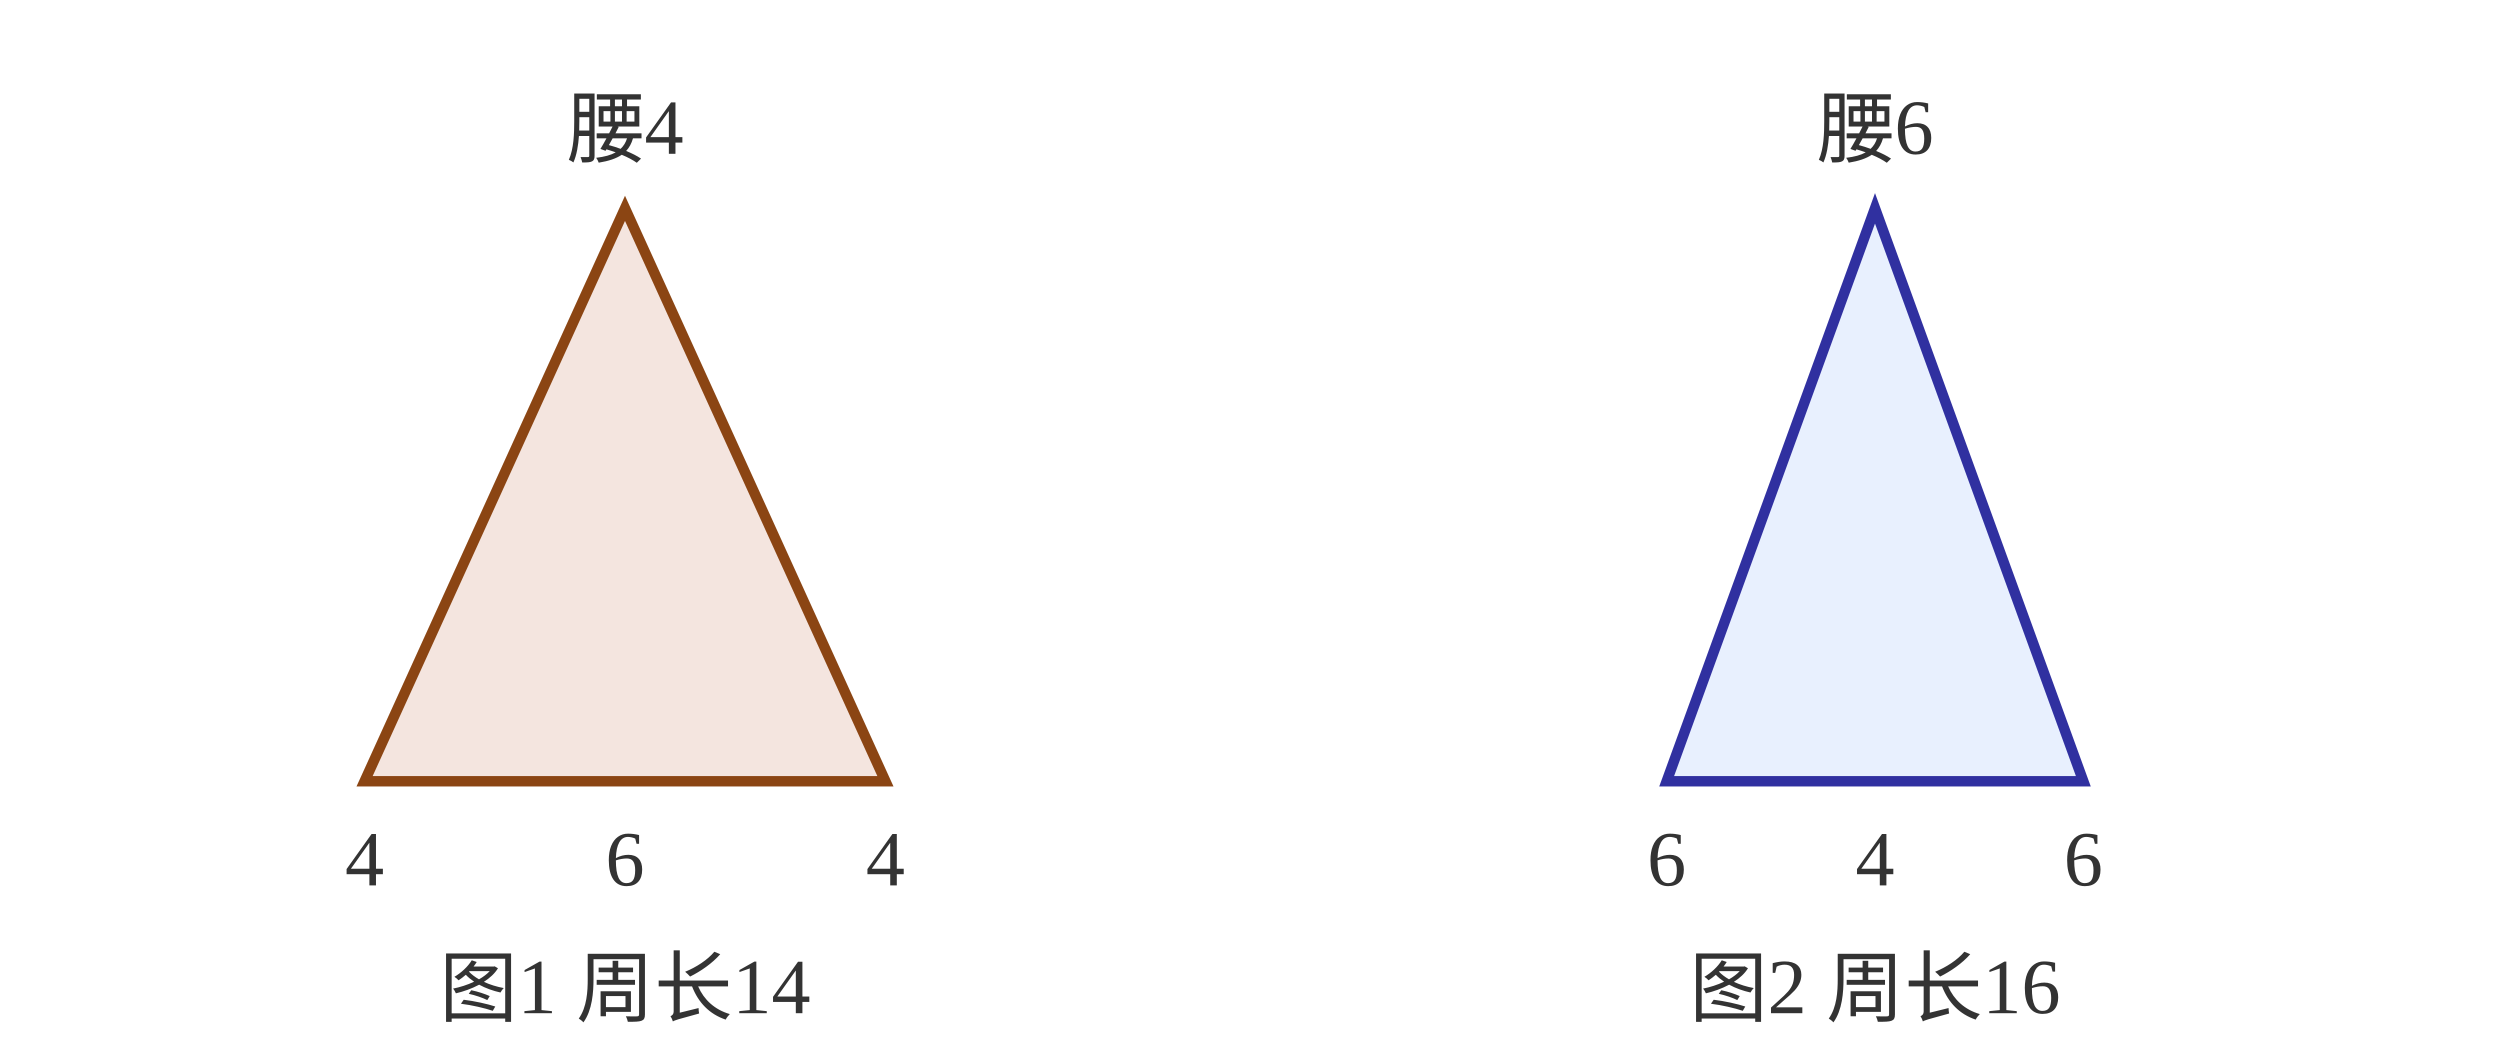
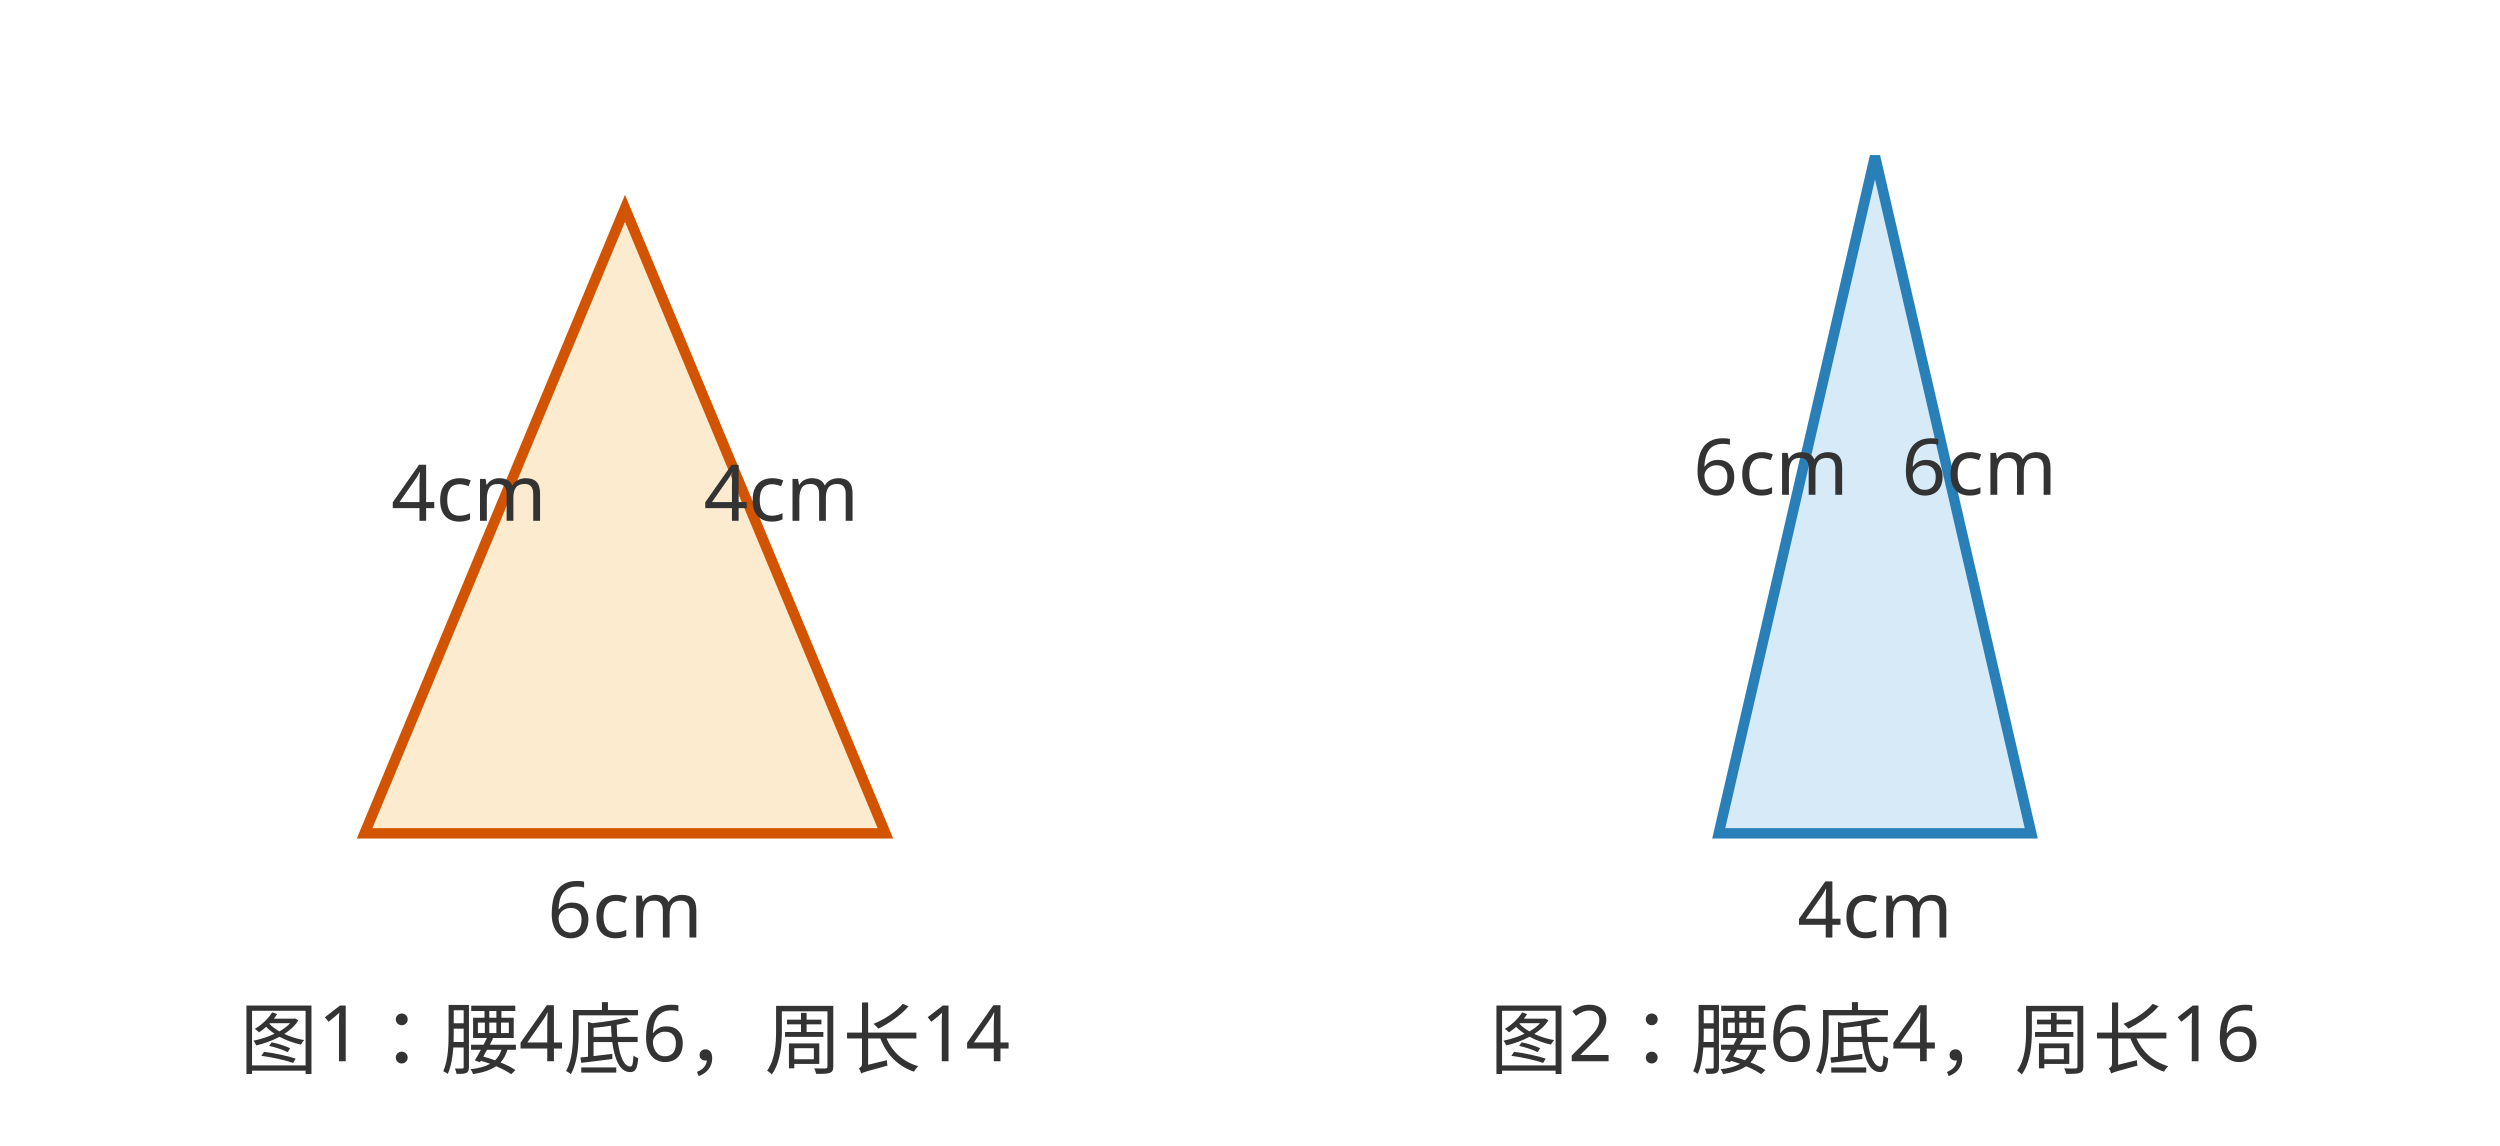
- <svg xmlns="http://www.w3.org/2000/svg" viewBox="0 0 480 200" width="480" height="200">
+ <svg xmlns="http://www.w3.org/2000/svg" viewBox="0 0 480 220" width="480" height="220">
  <style>
-     text { font-family: "Times New Roman", SimSun, serif; font-size: 15px; fill: #333; }
+     text { font-family: "Microsoft YaHei", "SimSun", sans-serif; font-size: 15px; fill: #333; }
  </style>
-   <polygon points="120,40 70,150 170,150" fill="#f4e5df" stroke="#8b4513" stroke-width="2" />
-   <text x="120" y="30" text-anchor="middle">腰4</text>
-   <text x="70" y="170" text-anchor="middle" fill="#e03a3a">4</text>
-   <text x="170" y="170" text-anchor="middle" fill="#e03a3a">4</text>
-   <text x="120" y="170" text-anchor="middle" fill="#3030a0">6</text>
-   <text x="120" y="195" text-anchor="middle">图1 周长14</text>
-   <polygon points="360,40 320,150 400,150" fill="#e8f0fe" stroke="#3030a0" stroke-width="2" />
-   <text x="360" y="30" text-anchor="middle">腰6</text>
-   <text x="320" y="170" text-anchor="middle" fill="#e03a3a">6</text>
-   <text x="400" y="170" text-anchor="middle" fill="#e03a3a">6</text>
-   <text x="360" y="170" text-anchor="middle" fill="#3030a0">4</text>
-   <text x="360" y="195" text-anchor="middle">图2 周长16</text>
+   <polygon points="120,40 70,160 170,160" fill="#fdebd0" stroke="#d35400" stroke-width="2" />
+   <text x="90" y="100" text-anchor="middle" fill="#d35400">4cm</text>
+   <text x="150" y="100" text-anchor="middle" fill="#d35400">4cm</text>
+   <text x="120" y="180" text-anchor="middle" fill="#2c3e50">6cm</text>
+   <text x="120" y="205" text-anchor="middle" fill="#7f8c8d">图1：腰4底6，周长14</text>
+   <polygon points="360,30 330,160 390,160" fill="#d6eaf8" stroke="#2980b9" stroke-width="2" />
+   <text x="340" y="95" text-anchor="middle" fill="#2980b9">6cm</text>
+   <text x="380" y="95" text-anchor="middle" fill="#2980b9">6cm</text>
+   <text x="360" y="180" text-anchor="middle" fill="#2c3e50">4cm</text>
+   <text x="360" y="205" text-anchor="middle" fill="#7f8c8d">图2：腰6底4，周长16</text>
</svg>
